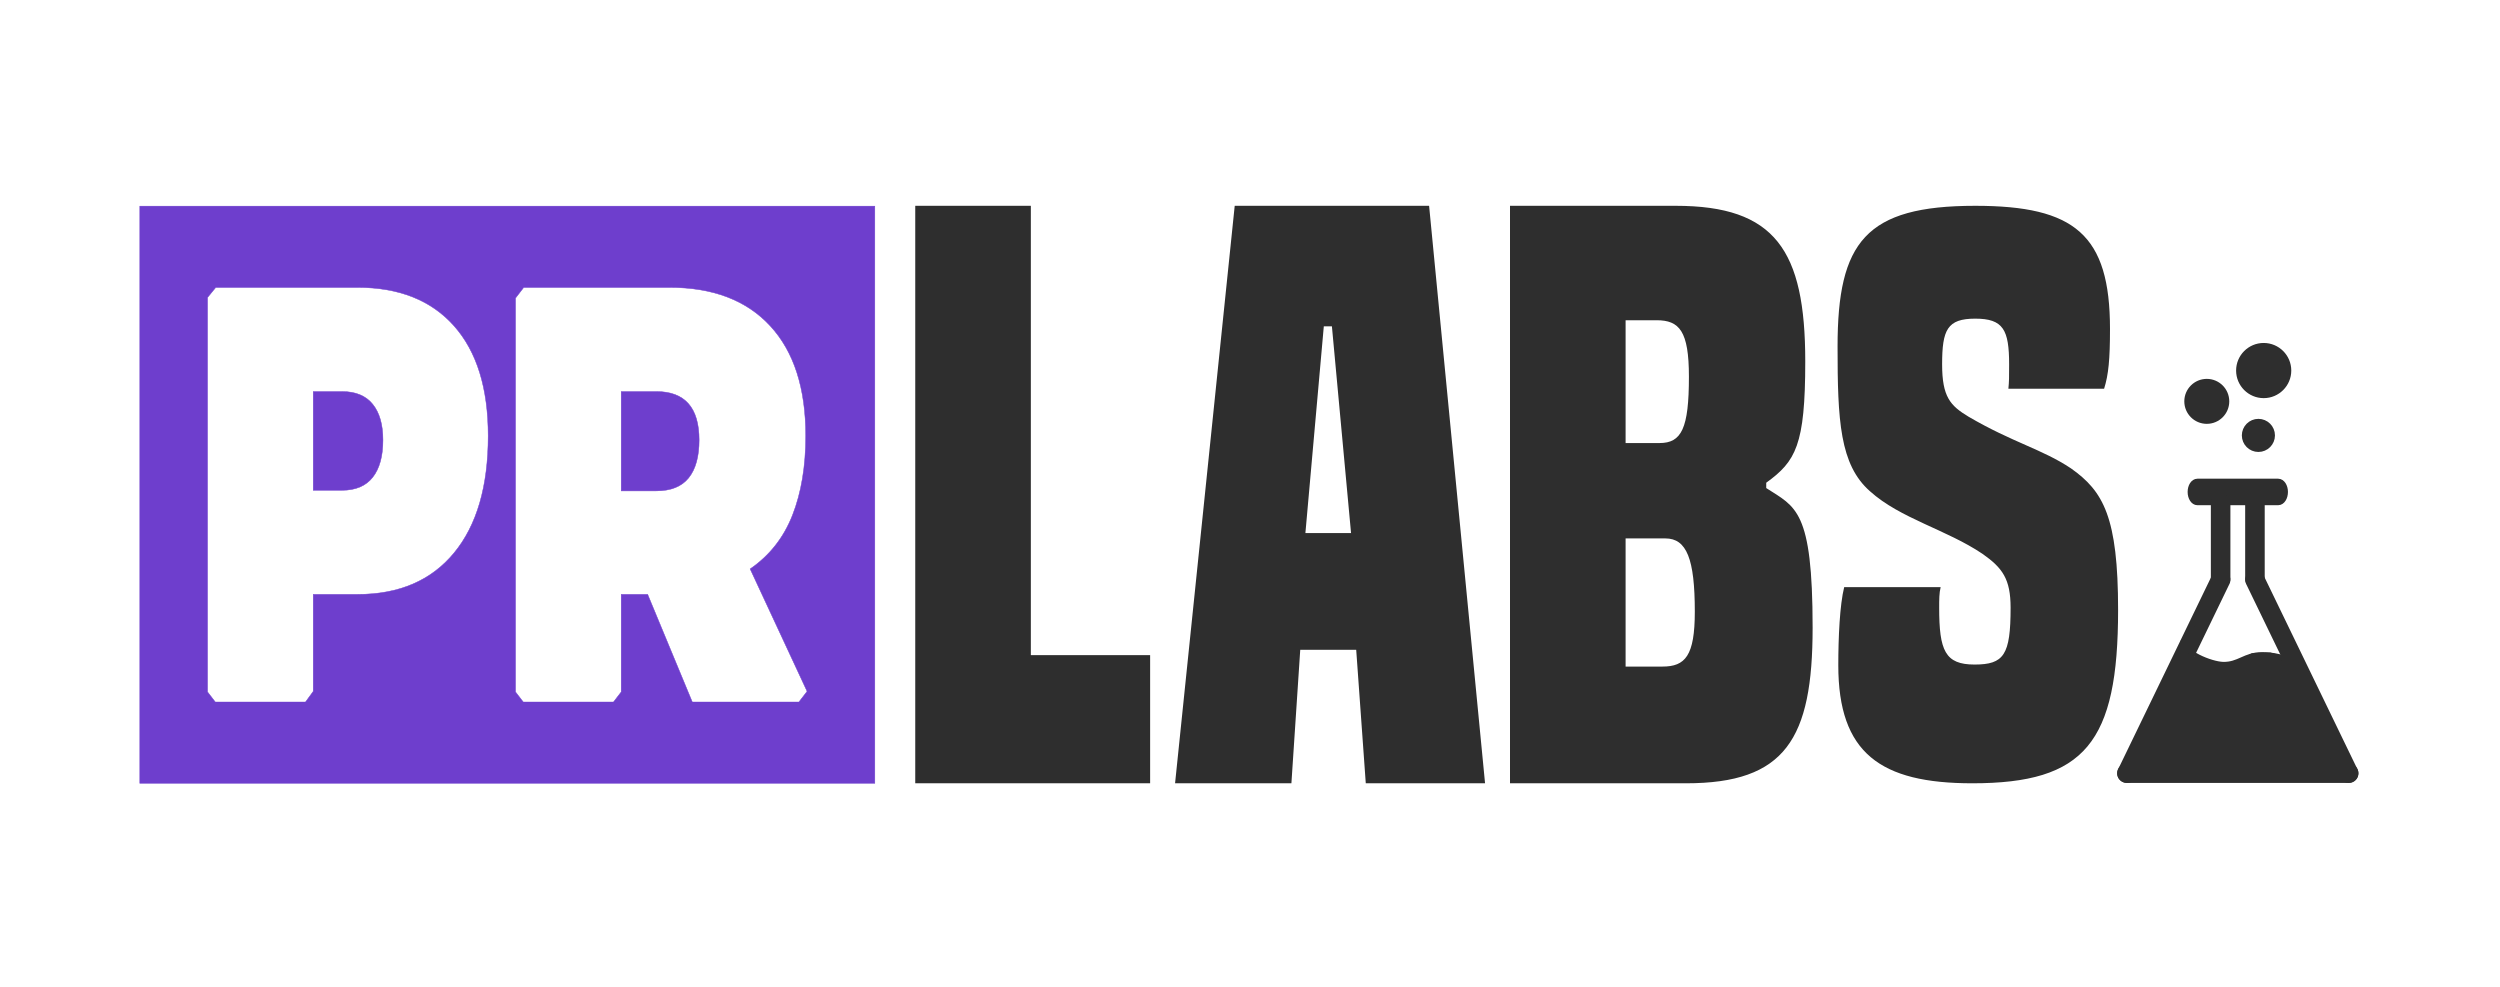
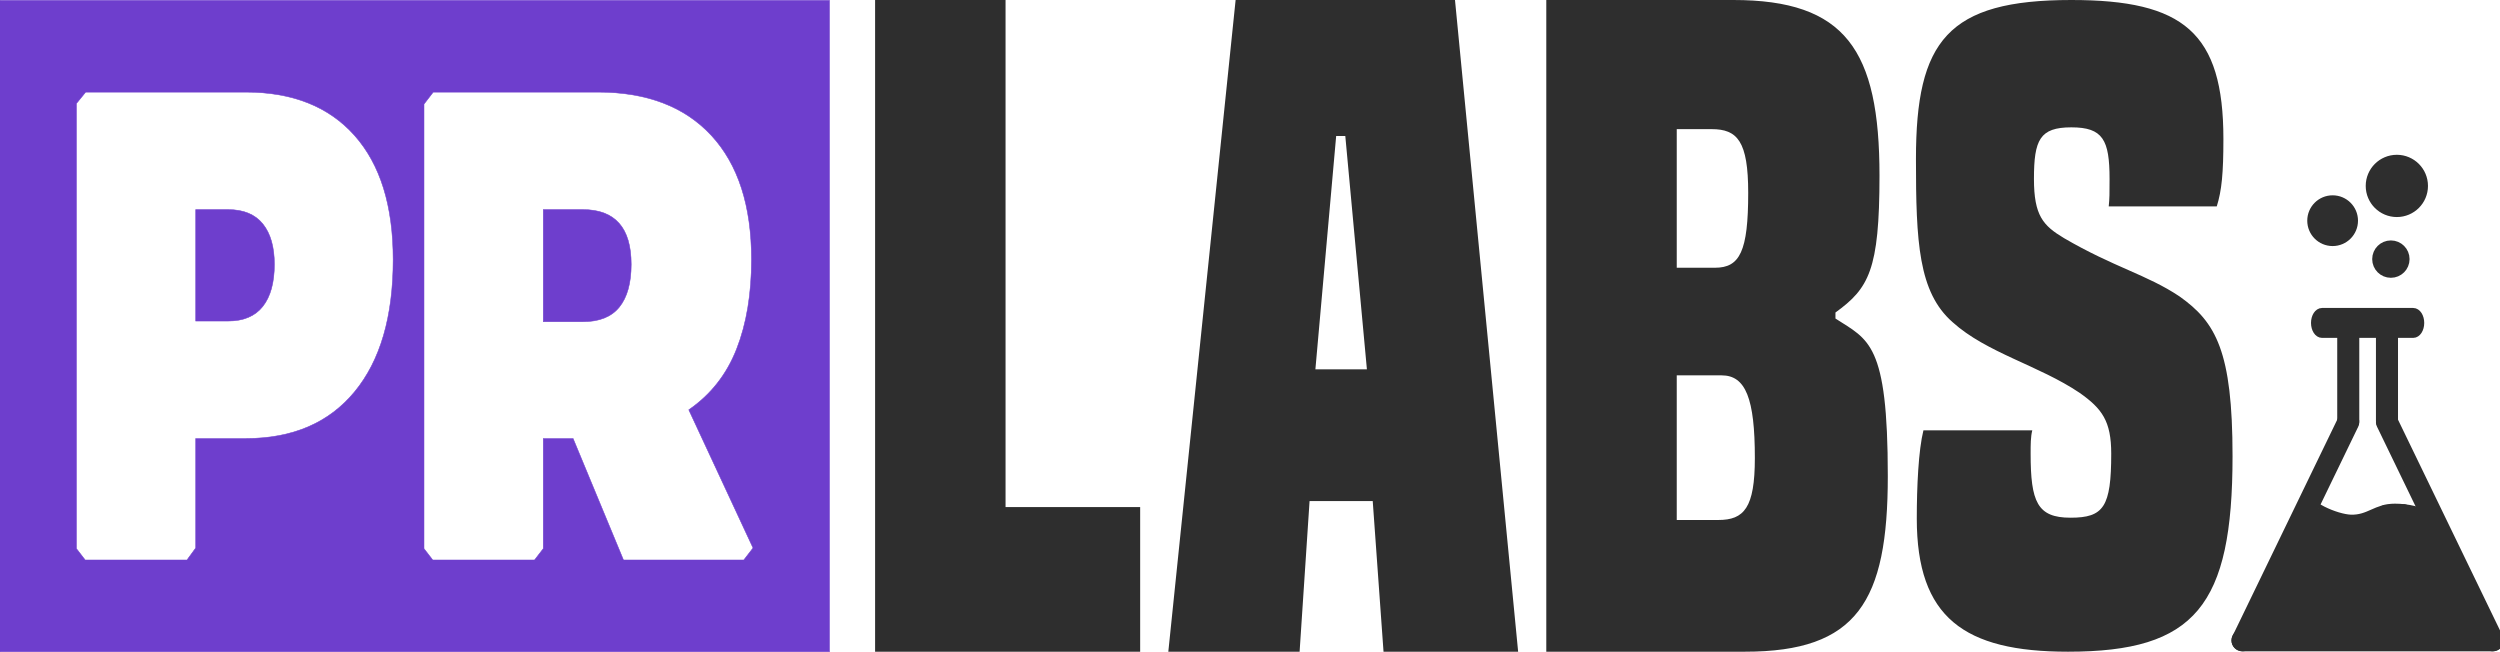
- <svg xmlns="http://www.w3.org/2000/svg" xml:space="preserve" viewBox="0 0 7514.96 2964.733">
+ <svg xmlns="http://www.w3.org/2000/svg" viewBox="420.288 618.651 6659.088 1735.916">
  <defs>
    <clipPath id="a" clipPathUnits="userSpaceOnUse">
      <path d="M0 2223.551h5636.224V0H0Z" />
    </clipPath>
  </defs>
-   <g clip-path="url(#a)" transform="matrix(1.33333 0 0 -1.33333 0 2964.733)">
+   <g clip-path="url(#a)" transform="matrix(1.33333, 0, 0, -1.33333, 0, 2964.733)">
    <path fill="none" stroke="#2e2e2e" stroke-miterlimit="10" stroke-width="10" d="M4921.411 779.729c0-27.43 63.215-52.426 89.96-53.326 35.788-1.204 49.436 21.972 88.281 21.972 52.444 0 100.552-25.604 100.552-52.122" />
    <path fill="#2e2e2e" d="M4811.443 499.416h474.922L5168.79 732.67l-50.752 14.657-39.763-1.53-33.196-20.266-38.674-4.053-14.53 3.242-11.049 2.432-11.346 5.673-9.725 5.166h-17.83l-3.086 5.66z" />
    <path fill="none" stroke="#2e2e2e" stroke-miterlimit="10" stroke-width="10" d="M4811.443 499.416h474.922L5168.79 732.67l-50.752 14.657-39.763-1.53-33.196-20.266-38.674-4.053-14.53 3.242-11.049 2.432-11.346 5.673-9.725 5.166h-17.83l-3.086 5.66z" />
    <path fill="#2e2e2e" d="M4795.145 494.987h499.868c8.026 0 14.532-6.506 14.532-14.531s-6.507-14.531-14.532-14.531h-499.868c-8.025 0-14.53 6.506-14.53 14.53 0 8.026 6.506 14.532 14.53 14.532" />
    <path fill="none" stroke="#2e2e2e" stroke-miterlimit="10" stroke-width="15" d="M4795.145 494.987h499.868c8.026 0 14.532-6.506 14.532-14.531s-6.507-14.531-14.532-14.531h-499.868c-8.025 0-14.53 6.506-14.53 14.53 0 8.026 6.506 14.532 14.53 14.532Z" />
    <path fill="#2e2e2e" d="M4954.018 1136.832h182.123c8.024 0 14.53-10.025 14.53-22.39 0-12.367-6.506-22.39-14.53-22.39h-182.123c-8.025 0-14.53 10.023-14.53 22.39 0 12.365 6.505 22.39 14.53 22.39" />
    <path fill="none" stroke="#2e2e2e" stroke-miterlimit="10" stroke-width="15" d="M4954.018 1136.832h182.123c8.024 0 14.53-10.025 14.53-22.39 0-12.367-6.506-22.39-14.53-22.39h-182.123c-8.025 0-14.53 10.023-14.53 22.39 0 12.365 6.505 22.39 14.53 22.39Z" />
    <path fill="#2e2e2e" d="M4991.874 918.404v170.983c0 7.535 6.507 13.643 14.532 13.643 8.024 0 14.53-6.108 14.53-13.643V918.404c0-7.534-6.505-13.642-14.53-13.642-8.025 0-14.532 6.108-14.532 13.642" />
    <path fill="none" stroke="#2e2e2e" stroke-miterlimit="10" stroke-width="15" d="M4991.874 918.404v170.983c0 7.535 6.507 13.643 14.532 13.643 8.024 0 14.53-6.108 14.53-13.643V918.404c0-7.534-6.505-13.642-14.53-13.642-8.025 0-14.532 6.108-14.532 13.642Z" />
    <path fill="#2e2e2e" d="M5069.222 918.404v170.983c0 7.535 6.505 13.643 14.531 13.643 8.025 0 14.531-6.108 14.531-13.643V918.404c0-7.534-6.506-13.642-14.53-13.642-8.027 0-14.532 6.108-14.532 13.642" />
    <path fill="none" stroke="#2e2e2e" stroke-miterlimit="10" stroke-width="15" d="M5069.222 918.404v170.983c0 7.535 6.505 13.643 14.531 13.643 8.025 0 14.531-6.108 14.531-13.643V918.404c0-7.534-6.506-13.642-14.53-13.642-8.027 0-14.532 6.108-14.532 13.642Z" />
    <path fill="#2e2e2e" d="m5281.84 474.01-211.253 436.425c-3.392 7.007-.245 15.336 7.028 18.603 7.273 3.267 15.92.236 19.311-6.77l211.253-436.426c3.391-7.007.245-15.336-7.028-18.603-7.274-3.267-15.919-.236-19.31 6.771" />
    <path fill="none" stroke="#2e2e2e" stroke-miterlimit="10" stroke-width="15" d="m5281.84 474.01-211.253 436.425c-3.392 7.007-.245 15.336 7.028 18.603 7.273 3.267 15.92.236 19.311-6.77l211.253-436.426c3.391-7.007.245-15.336-7.028-18.603-7.274-3.267-15.919-.236-19.31 6.771Z" />
    <path fill="#2e2e2e" d="m4808.318 474.01 211.253 436.425c3.392 7.007.245 15.336-7.028 18.603-7.273 3.267-15.919.236-19.31-6.77l-211.254-436.426c-3.39-7.007-.245-15.336 7.028-18.603 7.274-3.267 15.92-.236 19.311 6.771" />
    <path fill="none" stroke="#2e2e2e" stroke-miterlimit="10" stroke-width="15" d="m4808.318 474.01 211.253 436.425c3.392 7.007.245 15.336-7.028 18.603-7.273 3.267-15.919.236-19.31-6.77l-211.254-436.426c-3.39-7.007-.245-15.336 7.028-18.603 7.274-3.267 15.92-.236 19.311 6.771Z" />
    <path fill="#2e2e2e" d="M5118.88 1241.93c0-15.092-12.234-27.325-27.325-27.325-15.09 0-27.324 12.233-27.324 27.324 0 15.091 12.233 27.324 27.324 27.324 15.091 0 27.324-12.233 27.324-27.324" />
    <path fill="none" stroke="#2e2e2e" stroke-miterlimit="10" stroke-width="20" d="M5118.88 1241.93c0-15.092-12.234-27.325-27.325-27.325-15.09 0-27.324 12.233-27.324 27.324 0 15.091 12.233 27.324 27.324 27.324 15.091 0 27.324-12.233 27.324-27.324Z" />
    <path fill="#2e2e2e" d="M5015.872 1318.69c0-22.47-18.216-40.688-40.688-40.688-22.471 0-40.687 18.217-40.687 40.688 0 22.471 18.216 40.688 40.687 40.688 22.472 0 40.688-18.217 40.688-40.688" />
    <path fill="none" stroke="#2e2e2e" stroke-miterlimit="10" stroke-width="20" d="M5015.872 1318.69c0-22.47-18.216-40.688-40.688-40.688-22.471 0-40.687 18.217-40.687 40.688 0 22.471 18.216 40.688 40.687 40.688 22.472 0 40.688-18.217 40.688-40.688Z" />
    <path fill="#2e2e2e" d="M5155.663 1388.152c0-28.822-23.365-52.186-52.187-52.186-28.821 0-52.186 23.364-52.186 52.186s23.365 52.186 52.186 52.186c28.822 0 52.187-23.364 52.187-52.186" />
    <path fill="none" stroke="#2e2e2e" stroke-miterlimit="10" stroke-width="20" d="M5155.663 1388.152c0-28.822-23.365-52.186-52.187-52.186-28.821 0-52.186 23.364-52.186 52.186s23.365 52.186 52.186 52.186c28.822 0 52.187-23.364 52.187-52.186Z" />
    <path fill="#2e2e2e" d="M2063.417 457.627v1301.939h260.62V746.564h268.921V457.627ZM3002.77 1487.827h-18.26l-41.5-466.084h102.92Zm76.36-1030.2-21.58 300.977h-126.16l-19.92-300.977h-262.28l134.46 1301.939h438.24l126.16-1301.94ZM3747.904 720.766c51.46 0 73.04 24.078 73.04 123.83 0 118.671-18.26 165.107-66.4 165.107h-89.64V720.766Zm-6.64 503.921c49.8 0 66.4 32.678 66.4 149.629 0 103.191-21.58 127.27-73.04 127.27h-69.72v-276.899Zm-336.98-767.06v1301.939h373.5c224.1 0 292.16-99.752 292.16-350.853 0-189.185-21.58-225.302-87.98-273.458v-12.04c66.4-42.996 104.58-48.156 104.58-314.735 0-251.1-61.42-350.852-285.52-350.852zM4527.897 1347.202c1.66 16.628 1.66 24.94 1.66 54.87 0 78.15-13.28 103.092-76.36 103.092s-74.7-24.941-74.7-103.091c0-73.161 18.26-93.114 59.76-118.056 99.6-58.196 166-73.161 230.74-116.393 73.04-51.545 106.24-109.742 106.24-319.25 0-299.295-74.7-390.747-328.68-390.747-207.5 0-302.12 68.173-302.12 266.04 0 63.186 3.32 136.347 13.28 176.253h217.46c-3.32-13.302-3.32-28.266-3.32-46.557 0-96.44 13.28-128.032 79.68-128.032s81.34 21.616 81.34 128.032c0 64.848-18.26 89.789-63.08 121.38-81.34 54.872-185.92 79.814-253.98 141.336-68.06 59.859-73.04 159.624-73.04 325.9 0 236.112 63.08 317.587 310.42 317.587 224.1 0 303.78-64.848 303.78-277.681 0-68.173-3.32-103.091-13.28-134.683Z" />
    <path fill="#6e3ecd" d="M770.912 1340.871h-64.71v-222.665h64.71c30.814 0 53.924 9.77 69.33 29.332 15.408 19.541 23.11 47.543 23.11 84.001 0 34.664-7.702 61.538-23.11 80.666-15.406 19.102-38.516 28.666-69.33 28.666" />
    <path fill="none" stroke="#6e3ecd" stroke-miterlimit="10" d="M770.912 1340.871h-64.71v-222.665h64.71c30.814 0 53.924 9.77 69.33 29.332 15.408 19.541 23.11 47.543 23.11 84.001 0 34.664-7.702 61.538-23.11 80.666-15.406 19.102-38.516 28.666-69.33 28.666Z" />
    <path fill="#6e3ecd" d="M1479.618 1340.871h-79.089v-224h79.089c32.867 0 57.167 9.772 72.925 29.333 15.745 19.544 23.624 48.001 23.624 85.335 0 72.873-32.193 109.332-96.549 109.332" />
    <path fill="none" stroke="#6e3ecd" stroke-miterlimit="10" d="M1479.618 1340.871h-79.089v-224h79.089c32.867 0 57.167 9.772 72.925 29.333 15.745 19.544 23.624 48.001 23.624 85.335 0 72.873-32.193 109.332-96.549 109.332Z" />
    <path fill="#6e3ecd" d="M1801.11 640.875h-240.35L1460.1 883.54h-59.571V663.541l-17.463-22.666h-203.37l-17.462 22.666v887.996l18.488 24h328.682c97.916 0 173.586-28.896 226.996-86.666 53.41-57.792 80.117-140.458 80.117-248 0-68.457-9.936-128-29.788-178.664-19.868-50.667-51.711-91.125-95.524-121.334l128.39-275.998Zm-777.526 335.997c-51.357-62.229-123.945-93.332-217.751-93.332h-99.631V664.875l-17.461-24H485.369l-17.461 22.666v889.327l18.487 22.67h319.438c93.806 0 166.394-28.897 217.75-86.667 51.358-57.792 77.035-140.458 77.035-248 0-113.792-25.677-201.789-77.034-263.999M315.218 457.627h1657.069v1301.158H315.217z" />
    <path fill="none" stroke="#6e3ecd" stroke-miterlimit="10" d="M1801.11 640.875h-240.35L1460.1 883.54h-59.571V663.541l-17.463-22.666h-203.37l-17.462 22.666v887.996l18.488 24h328.682c97.916 0 173.586-28.896 226.996-86.666 53.41-57.792 80.117-140.458 80.117-248 0-68.457-9.936-128-29.788-178.664-19.868-50.667-51.711-91.125-95.524-121.334l128.39-275.998Zm-777.526 335.997c-51.357-62.229-123.945-93.332-217.751-93.332h-99.631V664.875l-17.461-24H485.369l-17.461 22.666v889.327l18.487 22.67h319.438c93.806 0 166.394-28.897 217.75-86.667 51.358-57.792 77.035-140.458 77.035-248 0-113.792-25.677-201.789-77.034-263.999zM315.218 457.627h1657.069v1301.158H315.217z" />
  </g>
</svg>
